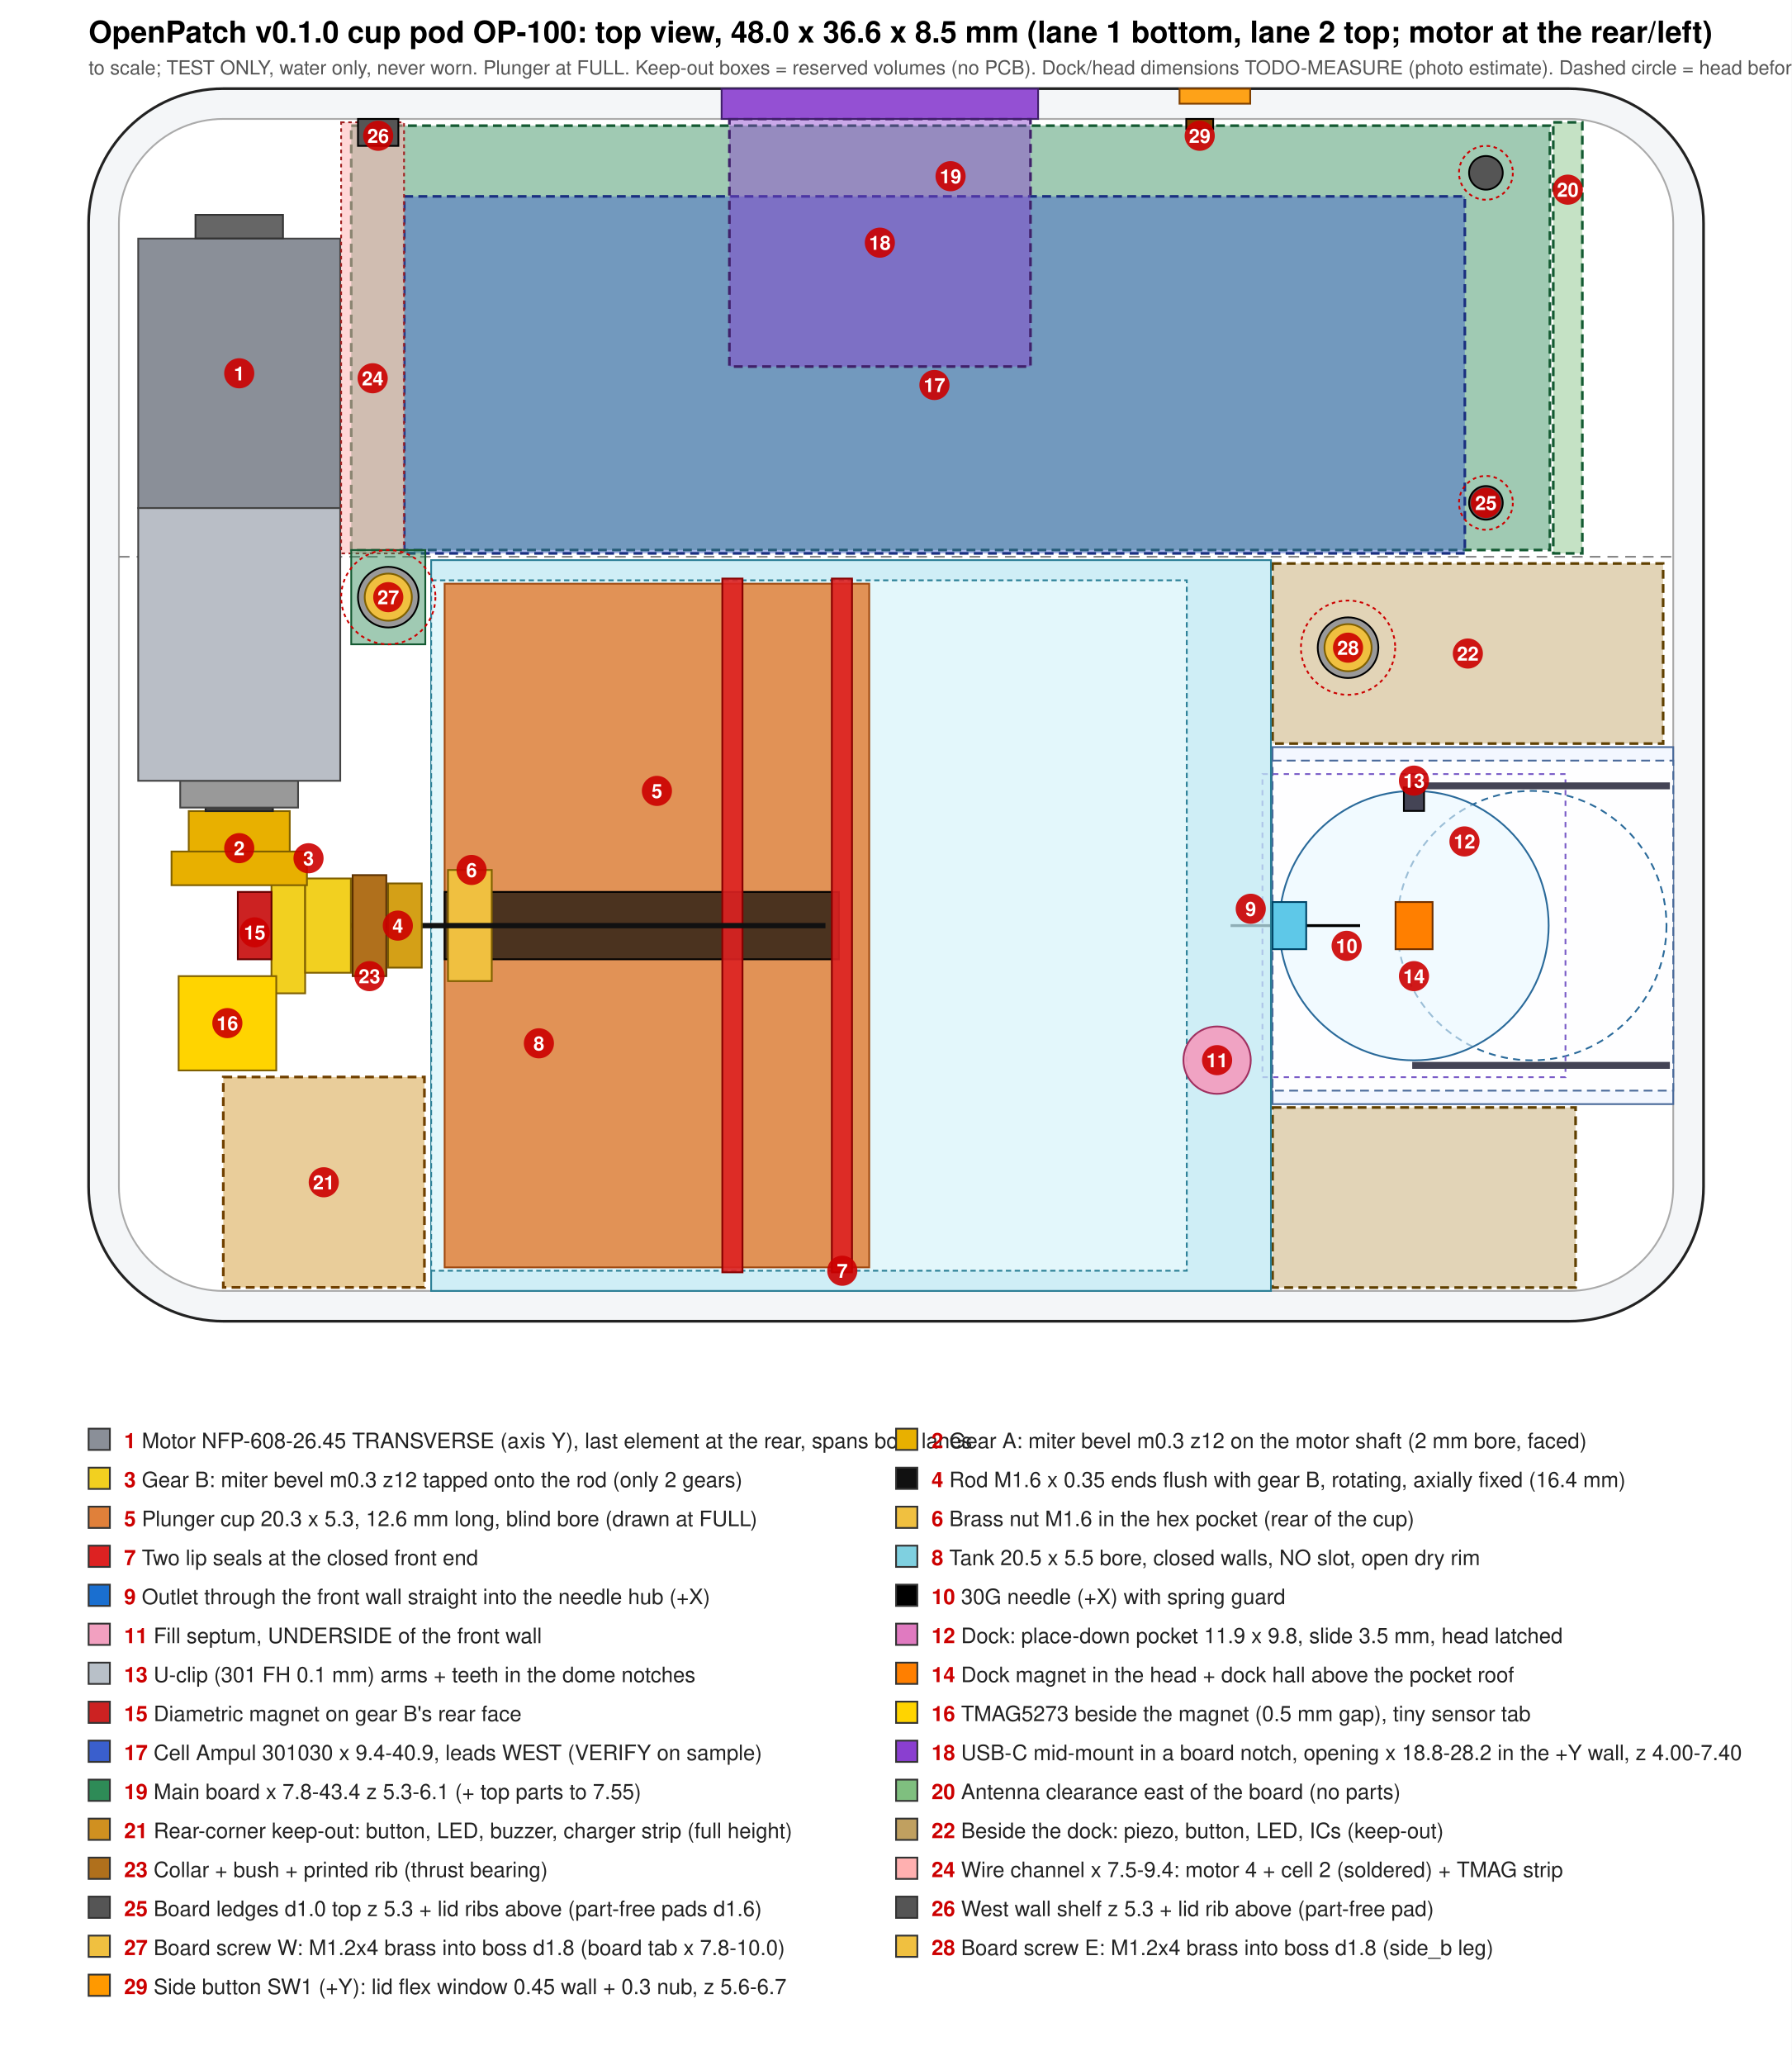
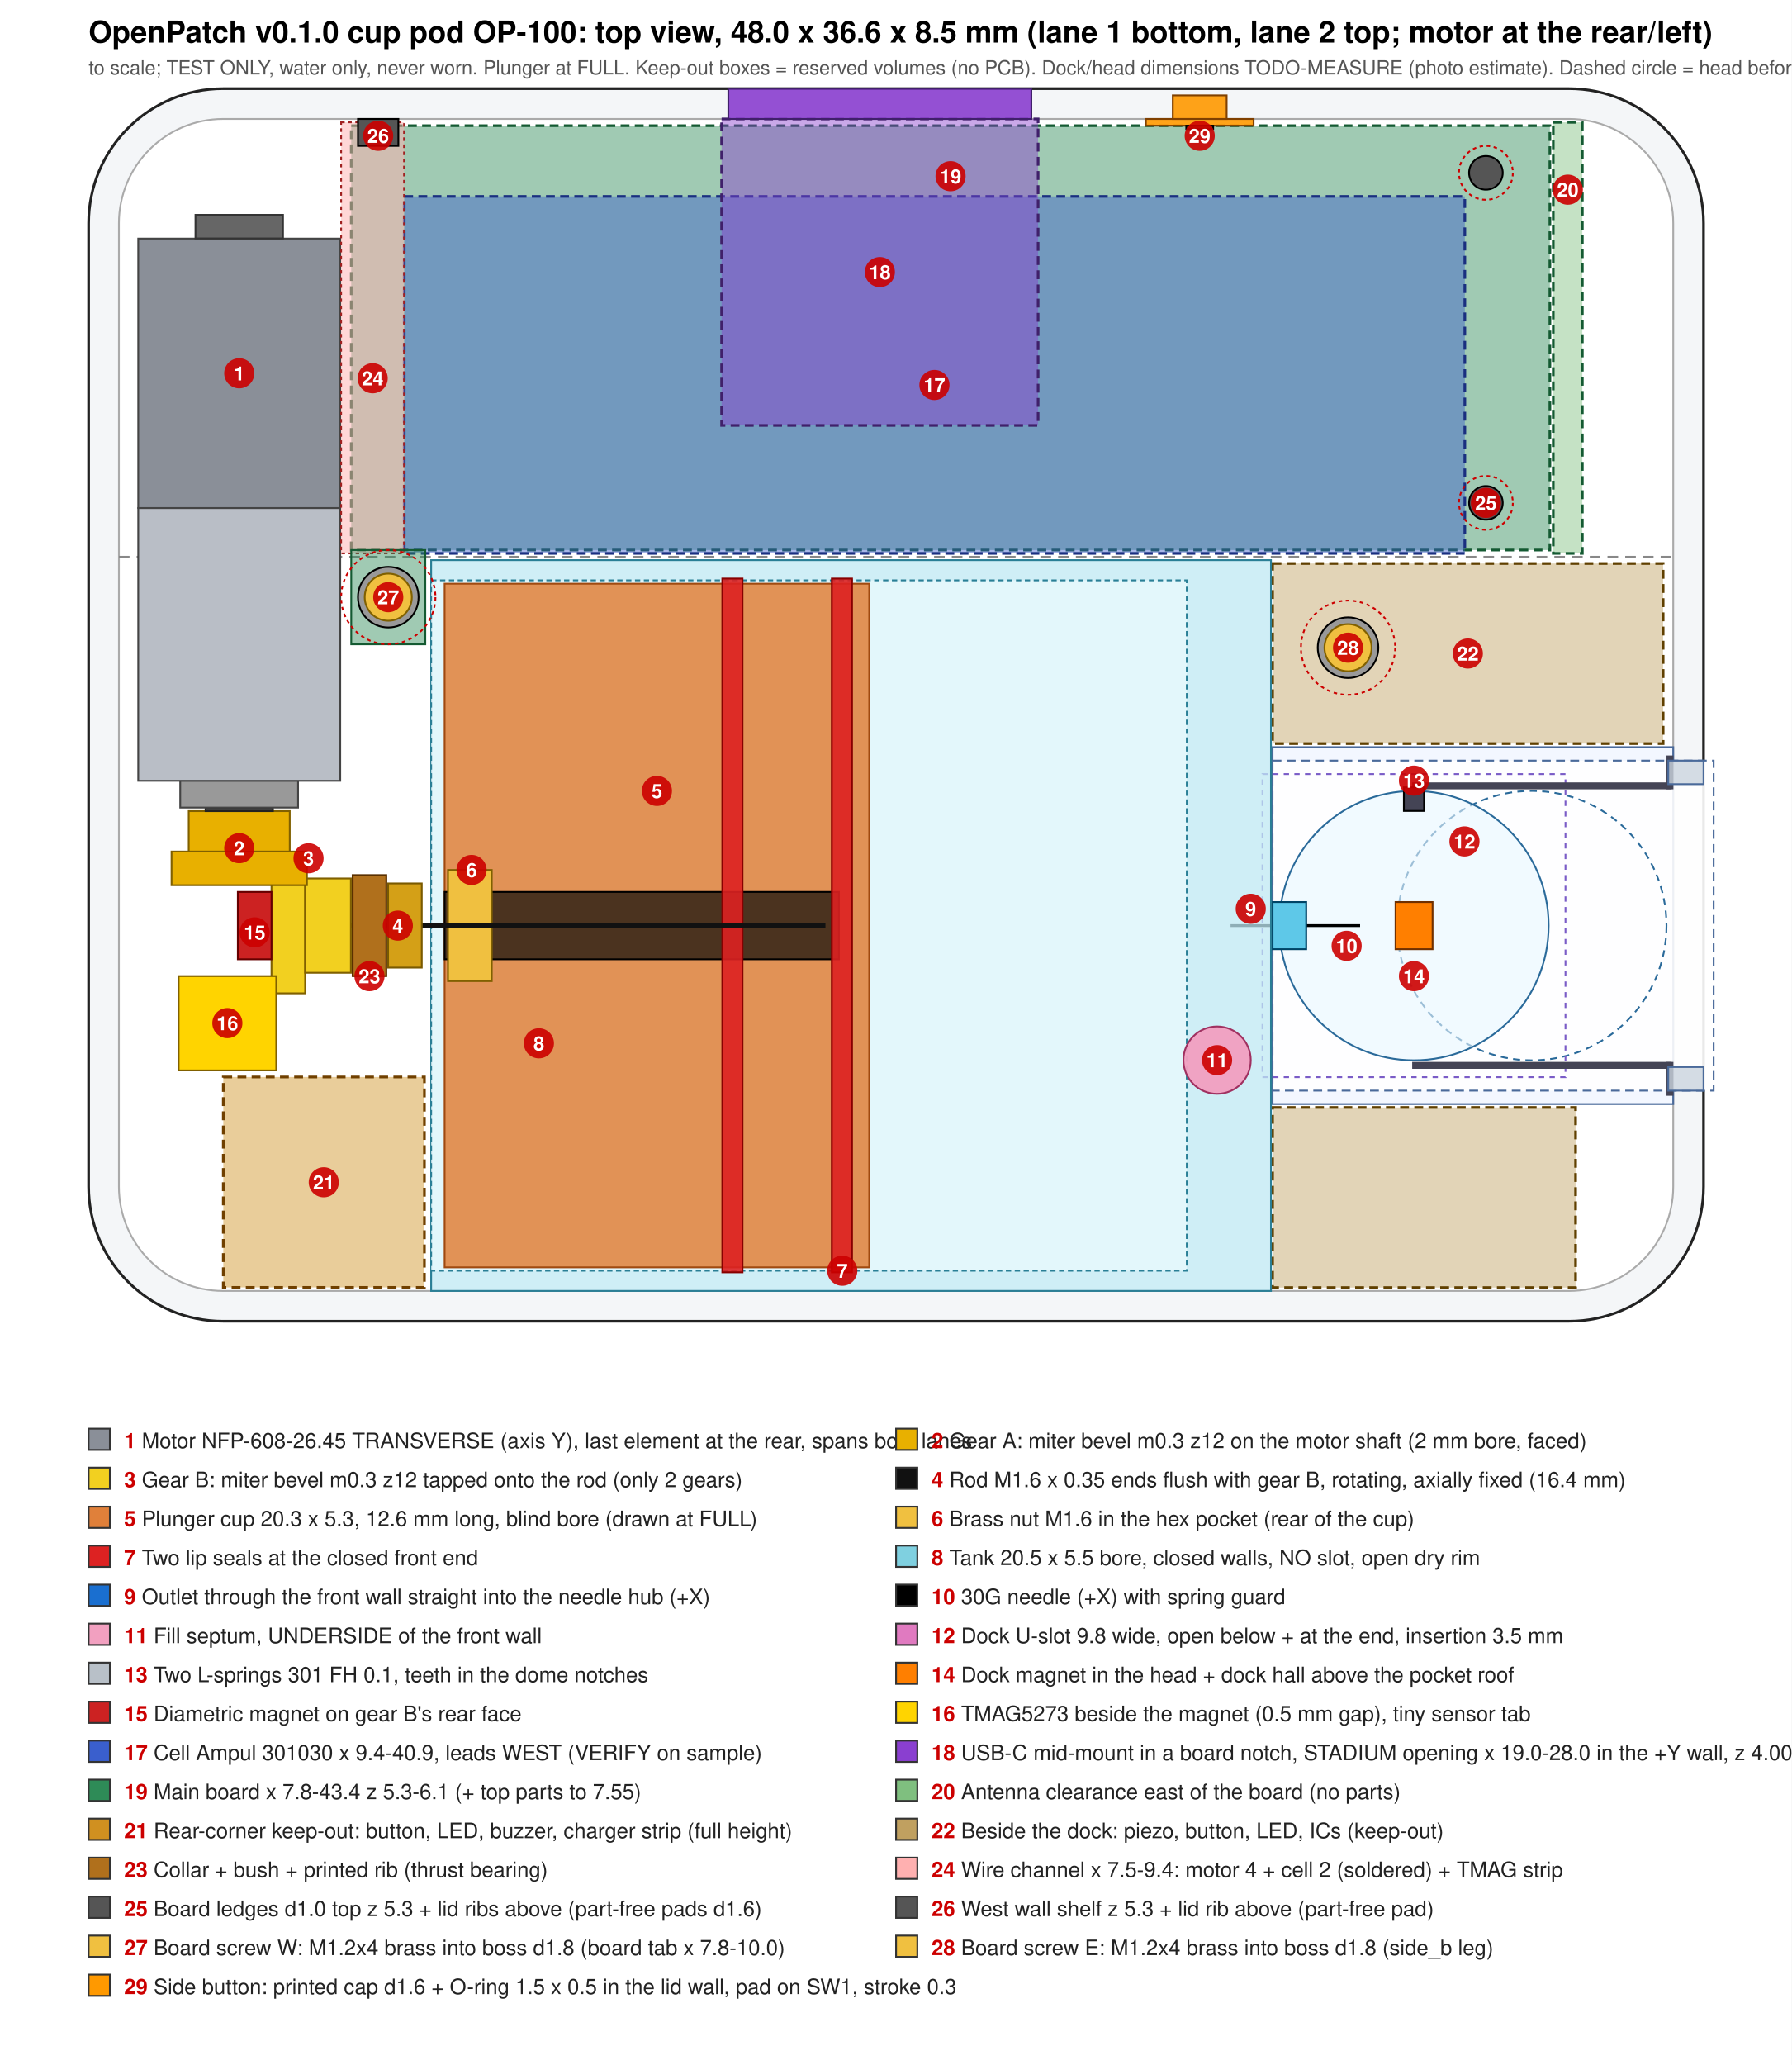
<svg xmlns="http://www.w3.org/2000/svg" width="1011" height="1165" viewBox="0 0 1011 1165" font-family="Helvetica,Arial,sans-serif">
  <rect width="100%" height="100%" fill="#ffffff" />
  <text x="50" y="24" font-size="17" font-weight="bold">OpenPatch v0.1.0 cup pod OP-100: top view, 48.0 x 36.6 x 8.5 mm (lane 1 bottom, lane 2 top; motor at the rear/left)</text>
  <text x="50" y="42" font-size="11" fill="#555">to scale; TEST ONLY, water only, never worn. Plunger at FULL. Keep-out boxes = reserved volumes (no PCB). Dock/head dimensions TODO-MEASURE (photo estimate). Dashed circle = head before the slide.</text>
  <rect x="50.0" y="50.0" width="911.3" height="695.4" rx="76.0" fill="#f4f6f8" fill-opacity="1.0" stroke="#222" stroke-width="1.5" />
  <rect x="67.1" y="67.1" width="877.1" height="661.2" rx="58.9" fill="#ffffff" fill-opacity="1.0" stroke="#aaa" stroke-width="1.0" />
  <line x1="67.1" y1="314.1" x2="944.2" y2="314.1" stroke="#888" stroke-width="1.0" stroke-dasharray="6,4" />
  <rect x="718.1" y="421.5" width="226.1" height="201.4" rx="0.0" fill="#e8f0ff" fill-opacity="0.5" stroke="#4a6a9a" stroke-width="1.0" />
-   <rect x="718.1" y="429.1" width="226.1" height="186.2" rx="0.0" fill="#ffffff" fill-opacity="0.9" stroke="#4a6a9a" stroke-width="1.0" stroke-dasharray="5,3" />
+   <rect x="718.1" y="429.1" width="248.9" height="186.2" rx="0.0" fill="#ffffff" fill-opacity="0.9" stroke="#4a6a9a" stroke-width="1.0" stroke-dasharray="5,3" />
  <circle cx="864.4" cy="522.2" r="76.0" fill="none" fill-opacity="1.0" stroke="#2a6a9a" stroke-width="1" stroke-dasharray="4,3" />
  <circle cx="797.9" cy="522.2" r="76.0" fill="#e8f6ff" fill-opacity="0.6" stroke="#2a6a9a" stroke-width="1" />
  <rect x="712.4" y="436.7" width="171.0" height="171.0" rx="0.0" fill="none" fill-opacity="1.0" stroke="#7a5cc7" stroke-width="1.0" stroke-dasharray="3,3" />
-   <rect x="797.9" y="600.1" width="143.4" height="1.9" rx="0.0" fill="#b8c0c8" fill-opacity="1.0" stroke="#445" stroke-width="2" />
+   <rect x="797.9" y="600.1" width="144.4" height="1.9" rx="0.0" fill="#b8c0c8" fill-opacity="1.0" stroke="#445" stroke-width="2" />
+   <rect x="941.4" y="600.1" width="1.9" height="17.1" rx="0.0" fill="#b8c0c8" fill-opacity="1.0" stroke="#445" stroke-width="2" />
+   <rect x="941.4" y="602.0" width="19.9" height="13.3" rx="0.0" fill="#c9d3dd" fill-opacity="0.8" stroke="#4a6a9a" stroke-width="1.0" />
  <rect x="792.2" y="596.2" width="11.4" height="-5.7" rx="0.0" fill="#445" fill-opacity="1.0" stroke="#000" stroke-width="1.0" />
-   <rect x="797.9" y="442.4" width="143.4" height="1.9" rx="0.0" fill="#b8c0c8" fill-opacity="1.0" stroke="#445" stroke-width="2" />
+   <rect x="797.9" y="442.4" width="144.4" height="1.9" rx="0.0" fill="#b8c0c8" fill-opacity="1.0" stroke="#445" stroke-width="2" />
+   <rect x="941.4" y="427.2" width="1.9" height="17.1" rx="0.0" fill="#b8c0c8" fill-opacity="1.0" stroke="#445" stroke-width="2" />
+   <rect x="941.4" y="429.1" width="19.9" height="13.3" rx="0.0" fill="#c9d3dd" fill-opacity="0.8" stroke="#4a6a9a" stroke-width="1.0" />
  <rect x="792.2" y="444.2" width="11.4" height="13.3" rx="0.0" fill="#445" fill-opacity="1.0" stroke="#000" stroke-width="1.0" />
  <rect x="787.5" y="508.9" width="20.9" height="26.6" rx="0.0" fill="#ff7f00" fill-opacity="1.0" stroke="#703000" stroke-width="1.0" />
  <line x1="694.4" y1="522.2" x2="767.5" y2="522.2" stroke="#000" stroke-width="1.6" />
  <rect x="718.1" y="508.9" width="19.0" height="26.6" rx="0.0" fill="#5ec8e8" fill-opacity="1.0" stroke="#046" stroke-width="1.0" />
  <rect x="198.2" y="70.9" width="676.4" height="239.4" rx="0.0" fill="#2e8b57" fill-opacity="0.45" stroke="#145a32" stroke-width="1.5" stroke-dasharray="5,3" />
  <rect x="876.5" y="69.0" width="16.4" height="243.2" rx="0.0" fill="#7fbf7f" fill-opacity="0.45" stroke="#145a32" stroke-width="1.5" stroke-dasharray="5,3" />
  <rect x="126.0" y="607.6" width="113.5" height="118.7" rx="0.0" fill="#d09020" fill-opacity="0.45" stroke="#704000" stroke-width="1.5" stroke-dasharray="5,3" />
  <rect x="718.1" y="624.8" width="171.0" height="101.6" rx="0.0" fill="#c0a060" fill-opacity="0.45" stroke="#604000" stroke-width="1.5" stroke-dasharray="5,3" />
  <rect x="718.1" y="317.9" width="220.4" height="101.6" rx="0.0" fill="#c0a060" fill-opacity="0.45" stroke="#604000" stroke-width="1.5" stroke-dasharray="5,3" />
  <rect x="228.1" y="110.8" width="598.5" height="201.4" rx="0.0" fill="#3a5fcd" fill-opacity="0.45" stroke="#1a2f80" stroke-width="1.5" stroke-dasharray="5,3" />
-   <rect x="411.6" y="67.1" width="169.9" height="139.7" rx="0.0" fill="#8a3fd0" fill-opacity="0.45" stroke="#40206a" stroke-width="1.5" stroke-dasharray="5,3" />
+   <rect x="407.2" y="67.1" width="178.6" height="172.9" rx="0.0" fill="#8a3fd0" fill-opacity="0.45" stroke="#40206a" stroke-width="1.5" stroke-dasharray="5,3" />
  <rect x="243.3" y="316.0" width="473.9" height="412.3" rx="0.0" fill="#bfe8f2" fill-opacity="0.75" stroke="#2a7f96" stroke-width="1.0" />
  <rect x="243.3" y="327.4" width="426.4" height="389.5" rx="0.0" fill="#e8f8fc" fill-opacity="0.8" stroke="#2a7f96" stroke-width="1.0" stroke-dasharray="3,2" />
  <rect x="250.9" y="329.3" width="239.6" height="385.7" rx="0.0" fill="#e0803a" fill-opacity="0.85" stroke="#a04a10" stroke-width="1.0" />
  <rect x="250.9" y="503.2" width="222.5" height="38.0" rx="0.0" fill="#3b2a1a" fill-opacity="0.9" stroke="#000" stroke-width="1.0" />
  <rect x="407.6" y="326.4" width="11.4" height="391.4" rx="0.0" fill="#dd2222" fill-opacity="0.9" stroke="#880000" stroke-width="1.0" />
  <rect x="469.4" y="326.4" width="11.4" height="391.4" rx="0.0" fill="#dd2222" fill-opacity="0.9" stroke="#880000" stroke-width="1.0" />
  <rect x="252.8" y="490.8" width="24.7" height="62.7" rx="0.0" fill="#f0c040" fill-opacity="1.0" stroke="#806000" stroke-width="1.0" />
  <line x1="153.2" y1="522.2" x2="465.8" y2="522.2" stroke="#111" stroke-width="3.0" />
  <rect x="219.0" y="498.4" width="19.0" height="47.5" rx="0.0" fill="#d4a017" fill-opacity="1.0" stroke="#7a5a00" stroke-width="1.0" />
  <rect x="199.0" y="493.7" width="19.0" height="57.0" rx="0.0" fill="#b0701c" fill-opacity="1.0" stroke="#5a3000" stroke-width="1.0" />
  <rect x="153.2" y="484.0" width="19.0" height="76.4" rx="0.0" fill="#f2d020" fill-opacity="1.0" stroke="#806000" stroke-width="1.0" />
  <rect x="172.2" y="495.6" width="25.8" height="53.2" rx="0.0" fill="#f2d020" fill-opacity="1.0" stroke="#806000" stroke-width="1.0" />
  <rect x="134.2" y="503.2" width="19.0" height="38.0" rx="0.0" fill="#cc2222" fill-opacity="1.0" stroke="#660000" stroke-width="1.0" />
  <rect x="100.8" y="550.7" width="55.1" height="53.2" rx="0.0" fill="#ffd400" fill-opacity="1.0" stroke="#806000" stroke-width="1.0" />
  <rect x="96.8" y="480.4" width="76.4" height="19.0" rx="0.0" fill="#e8b000" fill-opacity="1.0" stroke="#806000" stroke-width="1.0" />
  <rect x="106.5" y="457.6" width="57.0" height="22.8" rx="0.0" fill="#e8b000" fill-opacity="1.0" stroke="#806000" stroke-width="1.0" />
  <rect x="116.0" y="455.7" width="38.0" height="1.9" rx="0.0" fill="#444" fill-opacity="1.0" stroke="#222" stroke-width="1.0" />
  <rect x="101.7" y="440.4" width="66.5" height="15.2" rx="0.0" fill="#999" fill-opacity="1.0" stroke="#444" stroke-width="1.0" />
  <rect x="78.0" y="286.6" width="114.0" height="153.9" rx="0.0" fill="#b9bec6" fill-opacity="1.0" stroke="#444" stroke-width="1.0" />
  <rect x="78.0" y="134.6" width="114.0" height="152.0" rx="0.0" fill="#8a8f98" fill-opacity="1.0" stroke="#444" stroke-width="1.0" />
  <rect x="110.3" y="121.2" width="49.4" height="13.3" rx="0.0" fill="#666" fill-opacity="1.0" stroke="#333" stroke-width="1.0" />
  <circle cx="686.8" cy="598.1" r="19.0" fill="#f2a0c0" fill-opacity="0.95" stroke="#a03060" stroke-width="1" />
-   <rect x="407.2" y="50.0" width="178.6" height="17.1" rx="0.0" fill="#8a3fd0" fill-opacity="0.9" stroke="#40206a" stroke-width="1.0" />
+   <rect x="411.0" y="50.0" width="171.0" height="17.1" rx="0.0" fill="#8a3fd0" fill-opacity="0.9" stroke="#40206a" stroke-width="1.0" />
  <rect x="192.5" y="69.0" width="35.5" height="243.2" rx="0.0" fill="#ffb0b0" fill-opacity="0.5" stroke="#a02020" stroke-width="1.0" stroke-dasharray="2,2" />
  <circle cx="838.5" cy="283.7" r="15.2" fill="none" fill-opacity="1.0" stroke="#c00" stroke-width="1" stroke-dasharray="2,2" />
  <circle cx="838.5" cy="283.7" r="9.5" fill="#555" fill-opacity="1.0" stroke="#000" stroke-width="1" />
  <circle cx="838.5" cy="97.5" r="15.2" fill="none" fill-opacity="1.0" stroke="#c00" stroke-width="1" stroke-dasharray="2,2" />
  <circle cx="838.5" cy="97.5" r="9.5" fill="#555" fill-opacity="1.0" stroke="#000" stroke-width="1" />
  <rect x="202.0" y="67.1" width="22.8" height="15.2" rx="0.0" fill="#555" fill-opacity="1.0" stroke="#000" stroke-width="1.0" />
  <rect x="198.2" y="310.3" width="41.8" height="53.2" rx="0.0" fill="#2e8b57" fill-opacity="0.45" stroke="#145a32" stroke-width="1.0" />
  <circle cx="219.1" cy="336.9" r="26.6" fill="none" fill-opacity="1.0" stroke="#c00" stroke-width="1" stroke-dasharray="2,2" />
  <circle cx="219.1" cy="336.9" r="17.1" fill="#999" fill-opacity="1.0" stroke="#000" stroke-width="1" />
  <circle cx="219.1" cy="336.9" r="13.3" fill="#f0c040" fill-opacity="1.0" stroke="#806000" stroke-width="1" />
  <circle cx="760.7" cy="365.4" r="26.6" fill="none" fill-opacity="1.0" stroke="#c00" stroke-width="1" stroke-dasharray="2,2" />
  <circle cx="760.7" cy="365.4" r="17.1" fill="#999" fill-opacity="1.0" stroke="#000" stroke-width="1" />
  <circle cx="760.7" cy="365.4" r="13.3" fill="#f0c040" fill-opacity="1.0" stroke="#806000" stroke-width="1" />
-   <rect x="665.6" y="50.0" width="39.9" height="8.5" rx="0.0" fill="#ff9900" fill-opacity="0.9" stroke="#804000" stroke-width="1.0" />
-   <rect x="669.4" y="67.1" width="15.2" height="5.7" rx="0.0" fill="#804000" fill-opacity="1.0" stroke="#000" stroke-width="1.0" />
+   <rect x="646.6" y="67.1" width="60.8" height="3.8" rx="0.0" fill="#ff9900" fill-opacity="0.9" stroke="#804000" stroke-width="1.0" />
+   <rect x="661.8" y="53.8" width="30.4" height="13.3" rx="0.0" fill="#ff9900" fill-opacity="0.9" stroke="#804000" stroke-width="1.0" />
+   <rect x="669.4" y="70.9" width="15.2" height="1.9" rx="0.0" fill="#804000" fill-opacity="1.0" stroke="#000" stroke-width="1.0" />
  <circle cx="135.0" cy="210.6" r="8.5" fill="#c00" fill-opacity="0.9" />
  <text x="135.0" y="214.6" font-size="11" fill="#fff" text-anchor="middle" font-weight="bold">1</text>
  <rect x="50.0" y="806" width="12" height="12" fill="#8a8f98" stroke="#333" />
  <text x="70.0" y="817" font-size="12" fill="#222">
    <tspan fill="#c00" font-weight="bold">1</tspan>  Motor NFP-608-26.45 TRANSVERSE (axis Y), last element at the rear, spans both lanes</text>
  <circle cx="135.0" cy="478.5" r="8.5" fill="#c00" fill-opacity="0.9" />
  <text x="135.0" y="482.5" font-size="11" fill="#fff" text-anchor="middle" font-weight="bold">2</text>
  <rect x="505.651" y="806" width="12" height="12" fill="#e8b000" stroke="#333" />
  <text x="525.651" y="817" font-size="12" fill="#222">
    <tspan fill="#c00" font-weight="bold">2</tspan>  Gear A: miter bevel m0.3 z12 on the motor shaft (2 mm bore, faced)</text>
  <circle cx="174.1" cy="484.2" r="8.5" fill="#c00" fill-opacity="0.9" />
  <text x="174.1" y="488.2" font-size="11" fill="#fff" text-anchor="middle" font-weight="bold">3</text>
  <rect x="50.0" y="828" width="12" height="12" fill="#f2d020" stroke="#333" />
  <text x="70.0" y="839" font-size="12" fill="#222">
    <tspan fill="#c00" font-weight="bold">3</tspan>  Gear B: miter bevel m0.3 z12 tapped onto the rod (only 2 gears)</text>
  <circle cx="224.5" cy="522.2" r="8.5" fill="#c00" fill-opacity="0.9" />
  <text x="224.5" y="526.2" font-size="11" fill="#fff" text-anchor="middle" font-weight="bold">4</text>
  <rect x="505.651" y="828" width="12" height="12" fill="#111111" stroke="#333" />
  <text x="525.651" y="839" font-size="12" fill="#222">
    <tspan fill="#c00" font-weight="bold">4</tspan>  Rod M1.6 x 0.35 ends flush with gear B, rotating, axially fixed (16.4 mm)</text>
  <circle cx="370.7" cy="446.2" r="8.5" fill="#c00" fill-opacity="0.9" />
  <text x="370.7" y="450.2" font-size="11" fill="#fff" text-anchor="middle" font-weight="bold">5</text>
  <rect x="50.0" y="850" width="12" height="12" fill="#e0803a" stroke="#333" />
  <text x="70.0" y="861" font-size="12" fill="#222">
    <tspan fill="#c00" font-weight="bold">5</tspan>  Plunger cup 20.3 x 5.3, 12.6 mm long, blind bore (drawn at FULL)</text>
  <circle cx="266.1" cy="490.8" r="8.5" fill="#c00" fill-opacity="0.9" />
  <text x="266.1" y="494.8" font-size="11" fill="#fff" text-anchor="middle" font-weight="bold">6</text>
  <rect x="505.651" y="850" width="12" height="12" fill="#f0c040" stroke="#333" />
  <text x="525.651" y="861" font-size="12" fill="#222">
    <tspan fill="#c00" font-weight="bold">6</tspan>  Brass nut M1.6 in the hex pocket (rear of the cup)</text>
  <circle cx="475.3" cy="716.9" r="8.5" fill="#c00" fill-opacity="0.9" />
  <text x="475.3" y="720.9" font-size="11" fill="#fff" text-anchor="middle" font-weight="bold">7</text>
  <rect x="50.0" y="872" width="12" height="12" fill="#dd2222" stroke="#333" />
  <text x="70.0" y="883" font-size="12" fill="#222">
    <tspan fill="#c00" font-weight="bold">7</tspan>  Two lip seals at the closed front end</text>
  <circle cx="304.1" cy="588.6" r="8.5" fill="#c00" fill-opacity="0.9" />
  <text x="304.1" y="592.6" font-size="11" fill="#fff" text-anchor="middle" font-weight="bold">8</text>
  <rect x="505.651" y="872" width="12" height="12" fill="#7fd0e0" stroke="#333" />
  <text x="525.651" y="883" font-size="12" fill="#222">
    <tspan fill="#c00" font-weight="bold">8</tspan>  Tank 20.5 x 5.5 bore, closed walls, NO slot, open dry rim</text>
  <circle cx="705.8" cy="512.7" r="8.5" fill="#c00" fill-opacity="0.9" />
  <text x="705.8" y="516.7" font-size="11" fill="#fff" text-anchor="middle" font-weight="bold">9</text>
  <rect x="50.0" y="894" width="12" height="12" fill="#1a6fd0" stroke="#333" />
  <text x="70.0" y="905" font-size="12" fill="#222">
    <tspan fill="#c00" font-weight="bold">9</tspan>  Outlet through the front wall straight into the needle hub (+X)</text>
  <circle cx="759.9" cy="533.6" r="8.5" fill="#c00" fill-opacity="0.9" />
  <text x="759.9" y="537.6" font-size="11" fill="#fff" text-anchor="middle" font-weight="bold">10</text>
  <rect x="505.651" y="894" width="12" height="12" fill="#000000" stroke="#333" />
  <text x="525.651" y="905" font-size="12" fill="#222">
    <tspan fill="#c00" font-weight="bold">10</tspan>  30G needle (+X) with spring guard</text>
  <circle cx="686.8" cy="598.1" r="8.5" fill="#c00" fill-opacity="0.9" />
  <text x="686.8" y="602.1" font-size="11" fill="#fff" text-anchor="middle" font-weight="bold">11</text>
  <rect x="50.0" y="916" width="12" height="12" fill="#f2a0c0" stroke="#333" />
  <text x="70.0" y="927" font-size="12" fill="#222">
    <tspan fill="#c00" font-weight="bold">11</tspan>  Fill septum, UNDERSIDE of the front wall</text>
  <circle cx="826.4" cy="474.7" r="8.5" fill="#c00" fill-opacity="0.9" />
  <text x="826.4" y="478.7" font-size="11" fill="#fff" text-anchor="middle" font-weight="bold">12</text>
  <rect x="505.651" y="916" width="12" height="12" fill="#e07ac0" stroke="#333" />
  <text x="525.651" y="927" font-size="12" fill="#222">
-     <tspan fill="#c00" font-weight="bold">12</tspan>  Dock: place-down pocket 11.9 x 9.8, slide 3.5 mm, head latched</text>
+     <tspan fill="#c00" font-weight="bold">12</tspan>  Dock U-slot 9.8 wide, open below + at the end, insertion 3.5 mm</text>
  <circle cx="797.9" cy="440.4" r="8.5" fill="#c00" fill-opacity="0.9" />
  <text x="797.9" y="444.4" font-size="11" fill="#fff" text-anchor="middle" font-weight="bold">13</text>
  <rect x="50.0" y="938" width="12" height="12" fill="#b8c0c8" stroke="#333" />
  <text x="70.0" y="949" font-size="12" fill="#222">
-     <tspan fill="#c00" font-weight="bold">13</tspan>  U-clip (301 FH 0.1 mm) arms + teeth in the dome notches</text>
+     <tspan fill="#c00" font-weight="bold">13</tspan>  Two L-springs 301 FH 0.1, teeth in the dome notches</text>
  <circle cx="797.9" cy="550.7" r="8.5" fill="#c00" fill-opacity="0.9" />
  <text x="797.9" y="554.7" font-size="11" fill="#fff" text-anchor="middle" font-weight="bold">14</text>
  <rect x="505.651" y="938" width="12" height="12" fill="#ff7f00" stroke="#333" />
  <text x="525.651" y="949" font-size="12" fill="#222">
    <tspan fill="#c00" font-weight="bold">14</tspan>  Dock magnet in the head + dock hall above the pocket roof</text>
  <circle cx="143.7" cy="526.0" r="8.5" fill="#c00" fill-opacity="0.9" />
  <text x="143.7" y="530.0" font-size="11" fill="#fff" text-anchor="middle" font-weight="bold">15</text>
  <rect x="50.0" y="960" width="12" height="12" fill="#cc2222" stroke="#333" />
  <text x="70.0" y="971" font-size="12" fill="#222">
    <tspan fill="#c00" font-weight="bold">15</tspan>  Diametric magnet on gear B's rear face</text>
  <circle cx="128.3" cy="577.2" r="8.5" fill="#c00" fill-opacity="0.9" />
  <text x="128.3" y="581.2" font-size="11" fill="#fff" text-anchor="middle" font-weight="bold">16</text>
  <rect x="505.651" y="960" width="12" height="12" fill="#ffd400" stroke="#333" />
  <text x="525.651" y="971" font-size="12" fill="#222">
    <tspan fill="#c00" font-weight="bold">16</tspan>  TMAG5273 beside the magnet (0.5 mm gap), tiny sensor tab</text>
  <circle cx="527.3" cy="217.2" r="8.5" fill="#c00" fill-opacity="0.9" />
  <text x="527.3" y="221.2" font-size="11" fill="#fff" text-anchor="middle" font-weight="bold">17</text>
  <rect x="50.0" y="982" width="12" height="12" fill="#3a5fcd" stroke="#333" />
  <text x="70.0" y="993" font-size="12" fill="#222">
    <tspan fill="#c00" font-weight="bold">17</tspan>  Cell Ampul 301030 x 9.4-40.9, leads WEST (VERIFY on sample)</text>
-   <circle cx="496.5" cy="136.9" r="8.5" fill="#c00" fill-opacity="0.9" />
-   <text x="496.5" y="140.9" font-size="11" fill="#fff" text-anchor="middle" font-weight="bold">18</text>
+   <circle cx="496.5" cy="153.5" r="8.5" fill="#c00" fill-opacity="0.9" />
+   <text x="496.5" y="157.5" font-size="11" fill="#fff" text-anchor="middle" font-weight="bold">18</text>
  <rect x="505.651" y="982" width="12" height="12" fill="#8a3fd0" stroke="#333" />
  <text x="525.651" y="993" font-size="12" fill="#222">
-     <tspan fill="#c00" font-weight="bold">18</tspan>  USB-C mid-mount in a board notch, opening x 18.8-28.2 in the +Y wall, z 4.00-7.40</text>
+     <tspan fill="#c00" font-weight="bold">18</tspan>  USB-C mid-mount in a board notch, STADIUM opening x 19.0-28.0 in the +Y wall, z 4.00-7.40</text>
  <circle cx="536.4" cy="99.4" r="8.5" fill="#c00" fill-opacity="0.9" />
  <text x="536.4" y="103.4" font-size="11" fill="#fff" text-anchor="middle" font-weight="bold">19</text>
  <rect x="50.0" y="1004" width="12" height="12" fill="#2e8b57" stroke="#333" />
  <text x="70.0" y="1015" font-size="12" fill="#222">
    <tspan fill="#c00" font-weight="bold">19</tspan>  Main board x 7.8-43.4 z 5.3-6.1 (+ top parts to 7.55)</text>
  <circle cx="884.7" cy="107.0" r="8.5" fill="#c00" fill-opacity="0.9" />
  <text x="884.7" y="111.0" font-size="11" fill="#fff" text-anchor="middle" font-weight="bold">20</text>
  <rect x="505.651" y="1004" width="12" height="12" fill="#7fbf7f" stroke="#333" />
  <text x="525.651" y="1015" font-size="12" fill="#222">
    <tspan fill="#c00" font-weight="bold">20</tspan>  Antenna clearance east of the board (no parts)</text>
  <circle cx="182.7" cy="667.0" r="8.5" fill="#c00" fill-opacity="0.9" />
  <text x="182.7" y="671.0" font-size="11" fill="#fff" text-anchor="middle" font-weight="bold">21</text>
  <rect x="50.0" y="1026" width="12" height="12" fill="#d09020" stroke="#333" />
  <text x="70.0" y="1037" font-size="12" fill="#222">
    <tspan fill="#c00" font-weight="bold">21</tspan>  Rear-corner keep-out: button, LED, buzzer, charger strip (full height)</text>
  <circle cx="828.3" cy="368.7" r="8.5" fill="#c00" fill-opacity="0.9" />
  <text x="828.3" y="372.7" font-size="11" fill="#fff" text-anchor="middle" font-weight="bold">22</text>
  <rect x="505.651" y="1026" width="12" height="12" fill="#c0a060" stroke="#333" />
  <text x="525.651" y="1037" font-size="12" fill="#222">
    <tspan fill="#c00" font-weight="bold">22</tspan>  Beside the dock: piezo, button, LED, ICs (keep-out)</text>
  <circle cx="208.5" cy="550.7" r="8.5" fill="#c00" fill-opacity="0.9" />
  <text x="208.5" y="554.7" font-size="11" fill="#fff" text-anchor="middle" font-weight="bold">23</text>
  <rect x="50.0" y="1048" width="12" height="12" fill="#b0701c" stroke="#333" />
  <text x="70.0" y="1059" font-size="12" fill="#222">
    <tspan fill="#c00" font-weight="bold">23</tspan>  Collar + bush + printed rib (thrust bearing)</text>
  <circle cx="210.3" cy="213.4" r="8.5" fill="#c00" fill-opacity="0.9" />
  <text x="210.3" y="217.4" font-size="11" fill="#fff" text-anchor="middle" font-weight="bold">24</text>
  <rect x="505.651" y="1048" width="12" height="12" fill="#ffb0b0" stroke="#333" />
  <text x="525.651" y="1059" font-size="12" fill="#222">
    <tspan fill="#c00" font-weight="bold">24</tspan>  Wire channel x 7.5-9.4: motor 4 + cell 2 (soldered) + TMAG strip</text>
  <circle cx="838.5" cy="283.7" r="8.5" fill="#c00" fill-opacity="0.9" />
  <text x="838.5" y="287.7" font-size="11" fill="#fff" text-anchor="middle" font-weight="bold">25</text>
  <rect x="50.0" y="1070" width="12" height="12" fill="#555555" stroke="#333" />
  <text x="70.0" y="1081" font-size="12" fill="#222">
    <tspan fill="#c00" font-weight="bold">25</tspan>  Board ledges d1.0 top z 5.3 + lid ribs above (part-free pads d1.6)</text>
  <circle cx="213.4" cy="76.6" r="8.5" fill="#c00" fill-opacity="0.9" />
  <text x="213.4" y="80.6" font-size="11" fill="#fff" text-anchor="middle" font-weight="bold">26</text>
  <rect x="505.651" y="1070" width="12" height="12" fill="#555555" stroke="#333" />
  <text x="525.651" y="1081" font-size="12" fill="#222">
    <tspan fill="#c00" font-weight="bold">26</tspan>  West wall shelf z 5.3 + lid rib above (part-free pad)</text>
  <circle cx="219.1" cy="336.9" r="8.5" fill="#c00" fill-opacity="0.9" />
  <text x="219.1" y="340.9" font-size="11" fill="#fff" text-anchor="middle" font-weight="bold">27</text>
  <rect x="50.0" y="1092" width="12" height="12" fill="#f0c040" stroke="#333" />
  <text x="70.0" y="1103" font-size="12" fill="#222">
    <tspan fill="#c00" font-weight="bold">27</tspan>  Board screw W: M1.2x4 brass into boss d1.8 (board tab x 7.8-10.0)</text>
  <circle cx="760.7" cy="365.4" r="8.5" fill="#c00" fill-opacity="0.9" />
  <text x="760.7" y="369.4" font-size="11" fill="#fff" text-anchor="middle" font-weight="bold">28</text>
  <rect x="505.651" y="1092" width="12" height="12" fill="#f0c040" stroke="#333" />
  <text x="525.651" y="1103" font-size="12" fill="#222">
    <tspan fill="#c00" font-weight="bold">28</tspan>  Board screw E: M1.2x4 brass into boss d1.8 (side_b leg)</text>
  <circle cx="677.0" cy="76.6" r="8.5" fill="#c00" fill-opacity="0.9" />
  <text x="677.0" y="80.6" font-size="11" fill="#fff" text-anchor="middle" font-weight="bold">29</text>
  <rect x="50.0" y="1114" width="12" height="12" fill="#ff9900" stroke="#333" />
  <text x="70.0" y="1125" font-size="12" fill="#222">
-     <tspan fill="#c00" font-weight="bold">29</tspan>  Side button SW1 (+Y): lid flex window 0.45 wall + 0.3 nub, z 5.6-6.7</text>
+     <tspan fill="#c00" font-weight="bold">29</tspan>  Side button: printed cap d1.6 + O-ring 1.5 x 0.5 in the lid wall, pad on SW1, stroke 0.3</text>
</svg>
